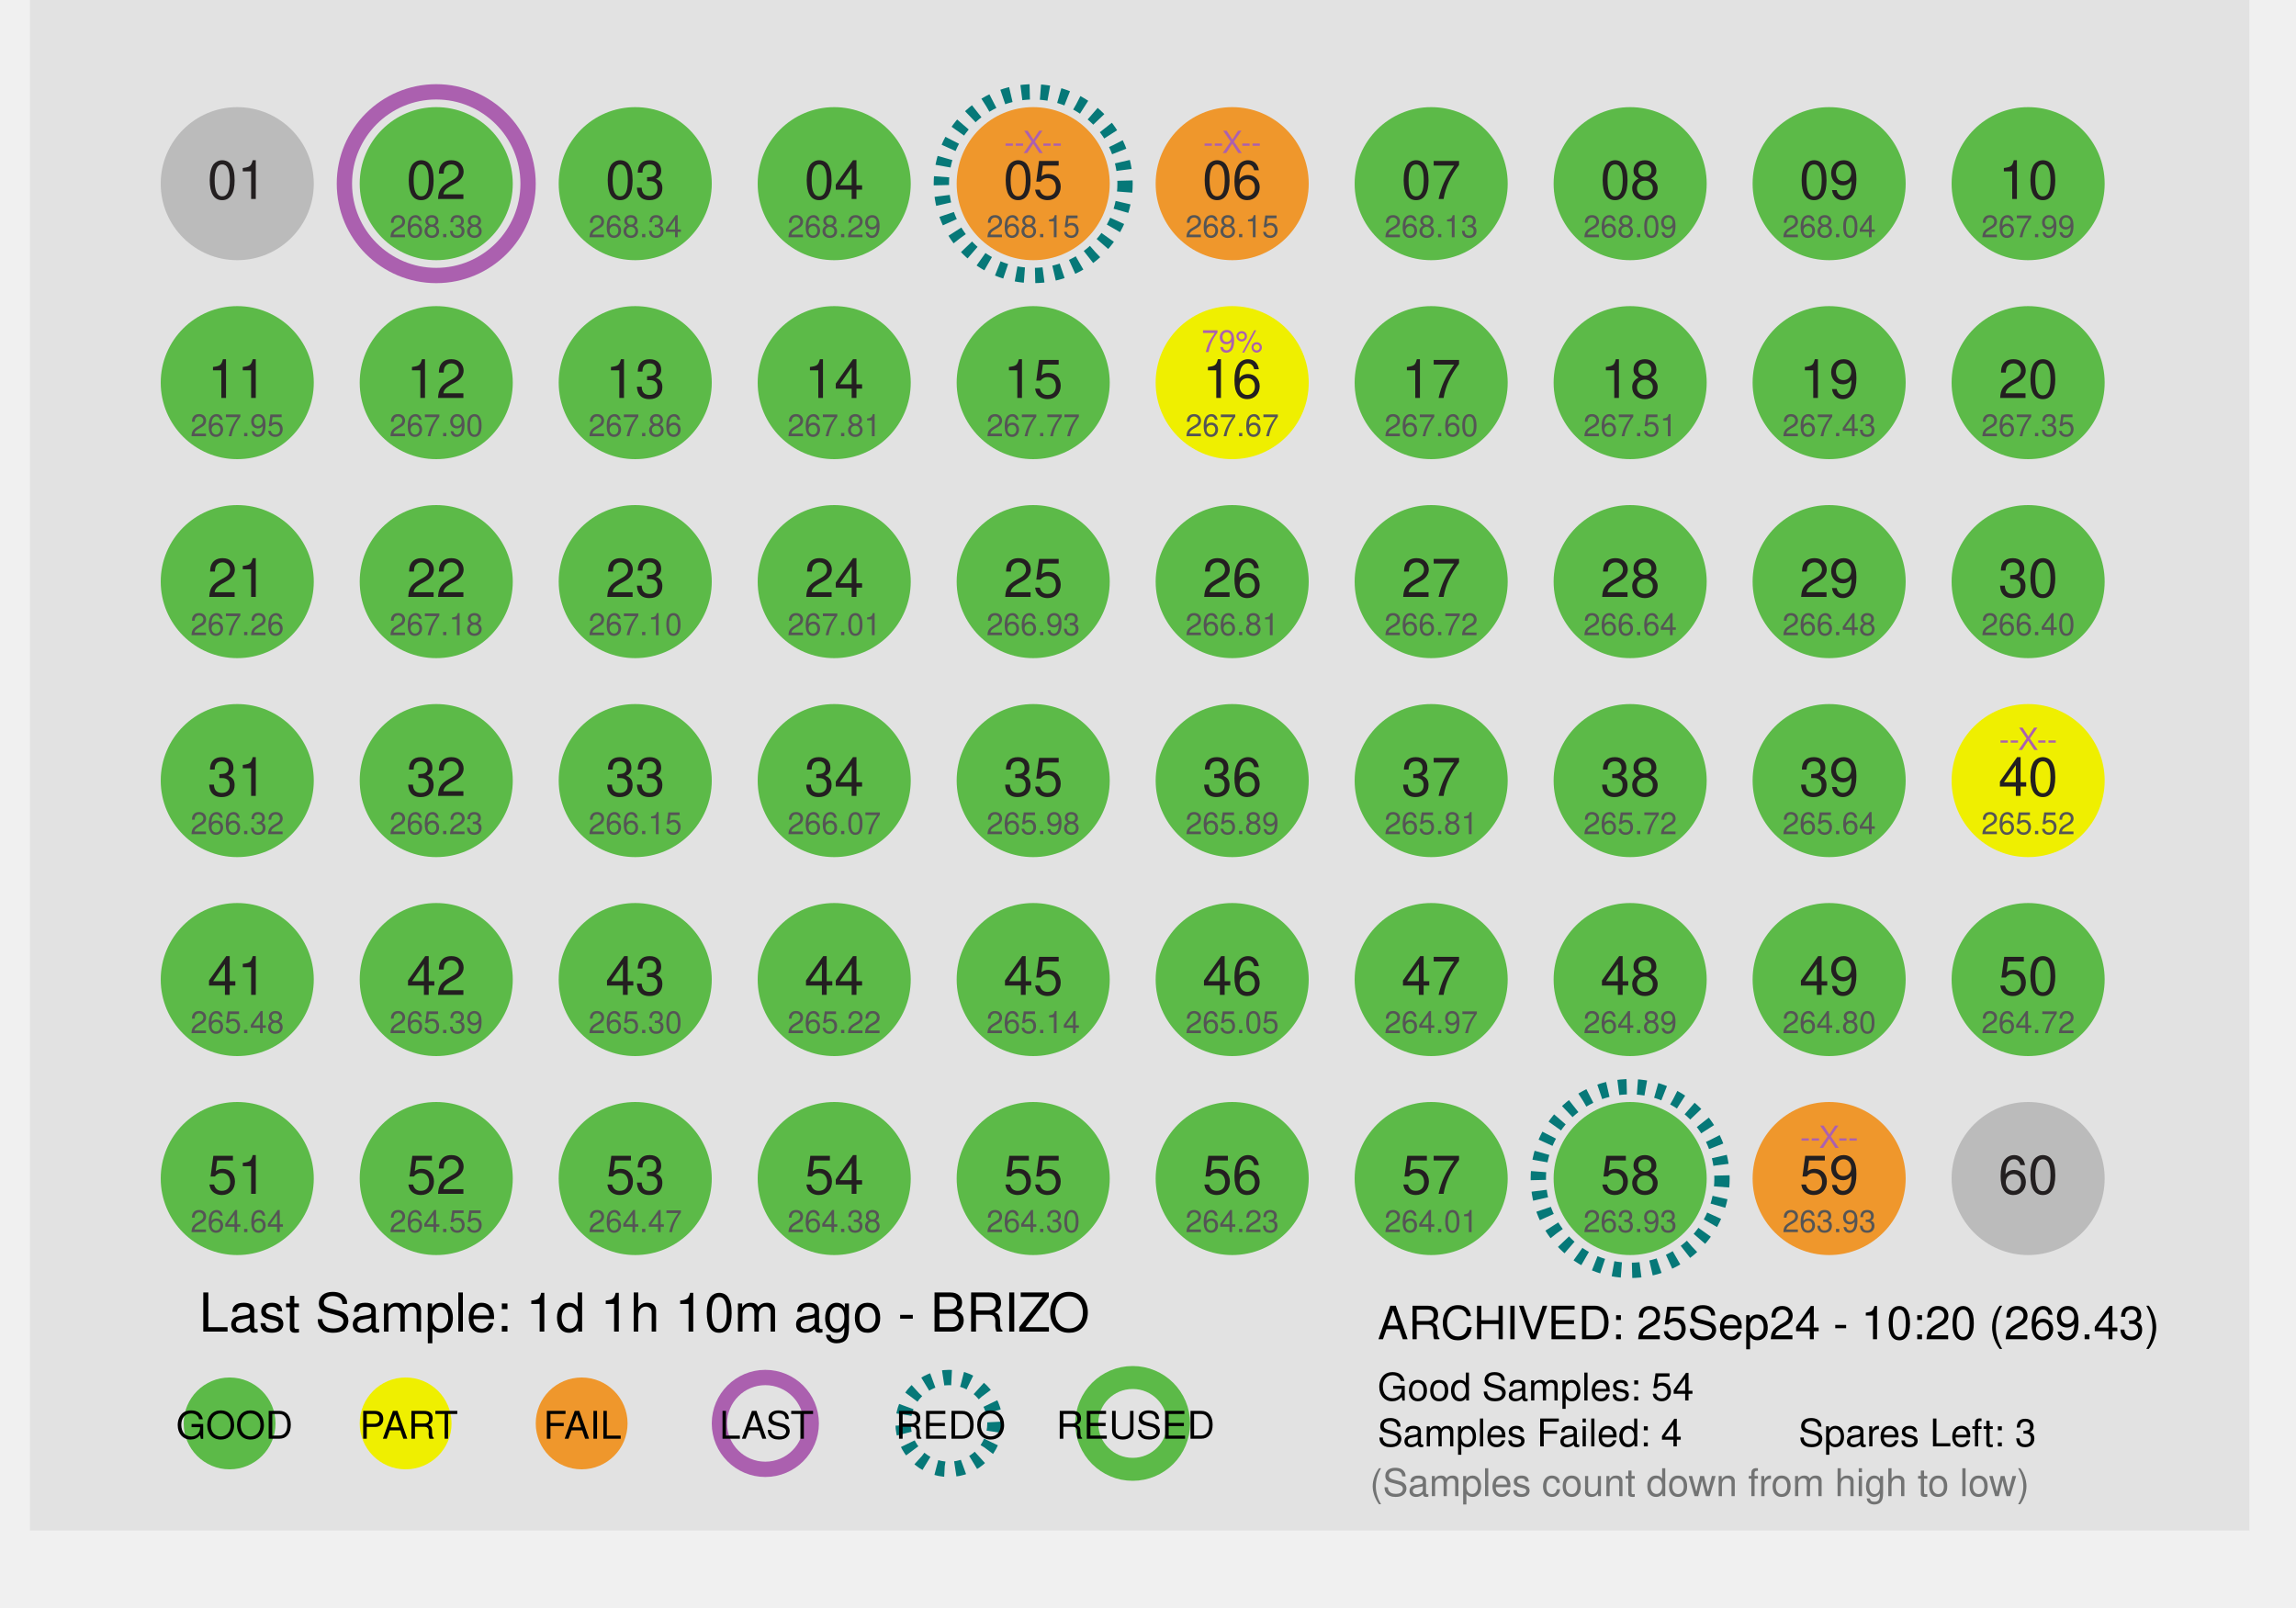
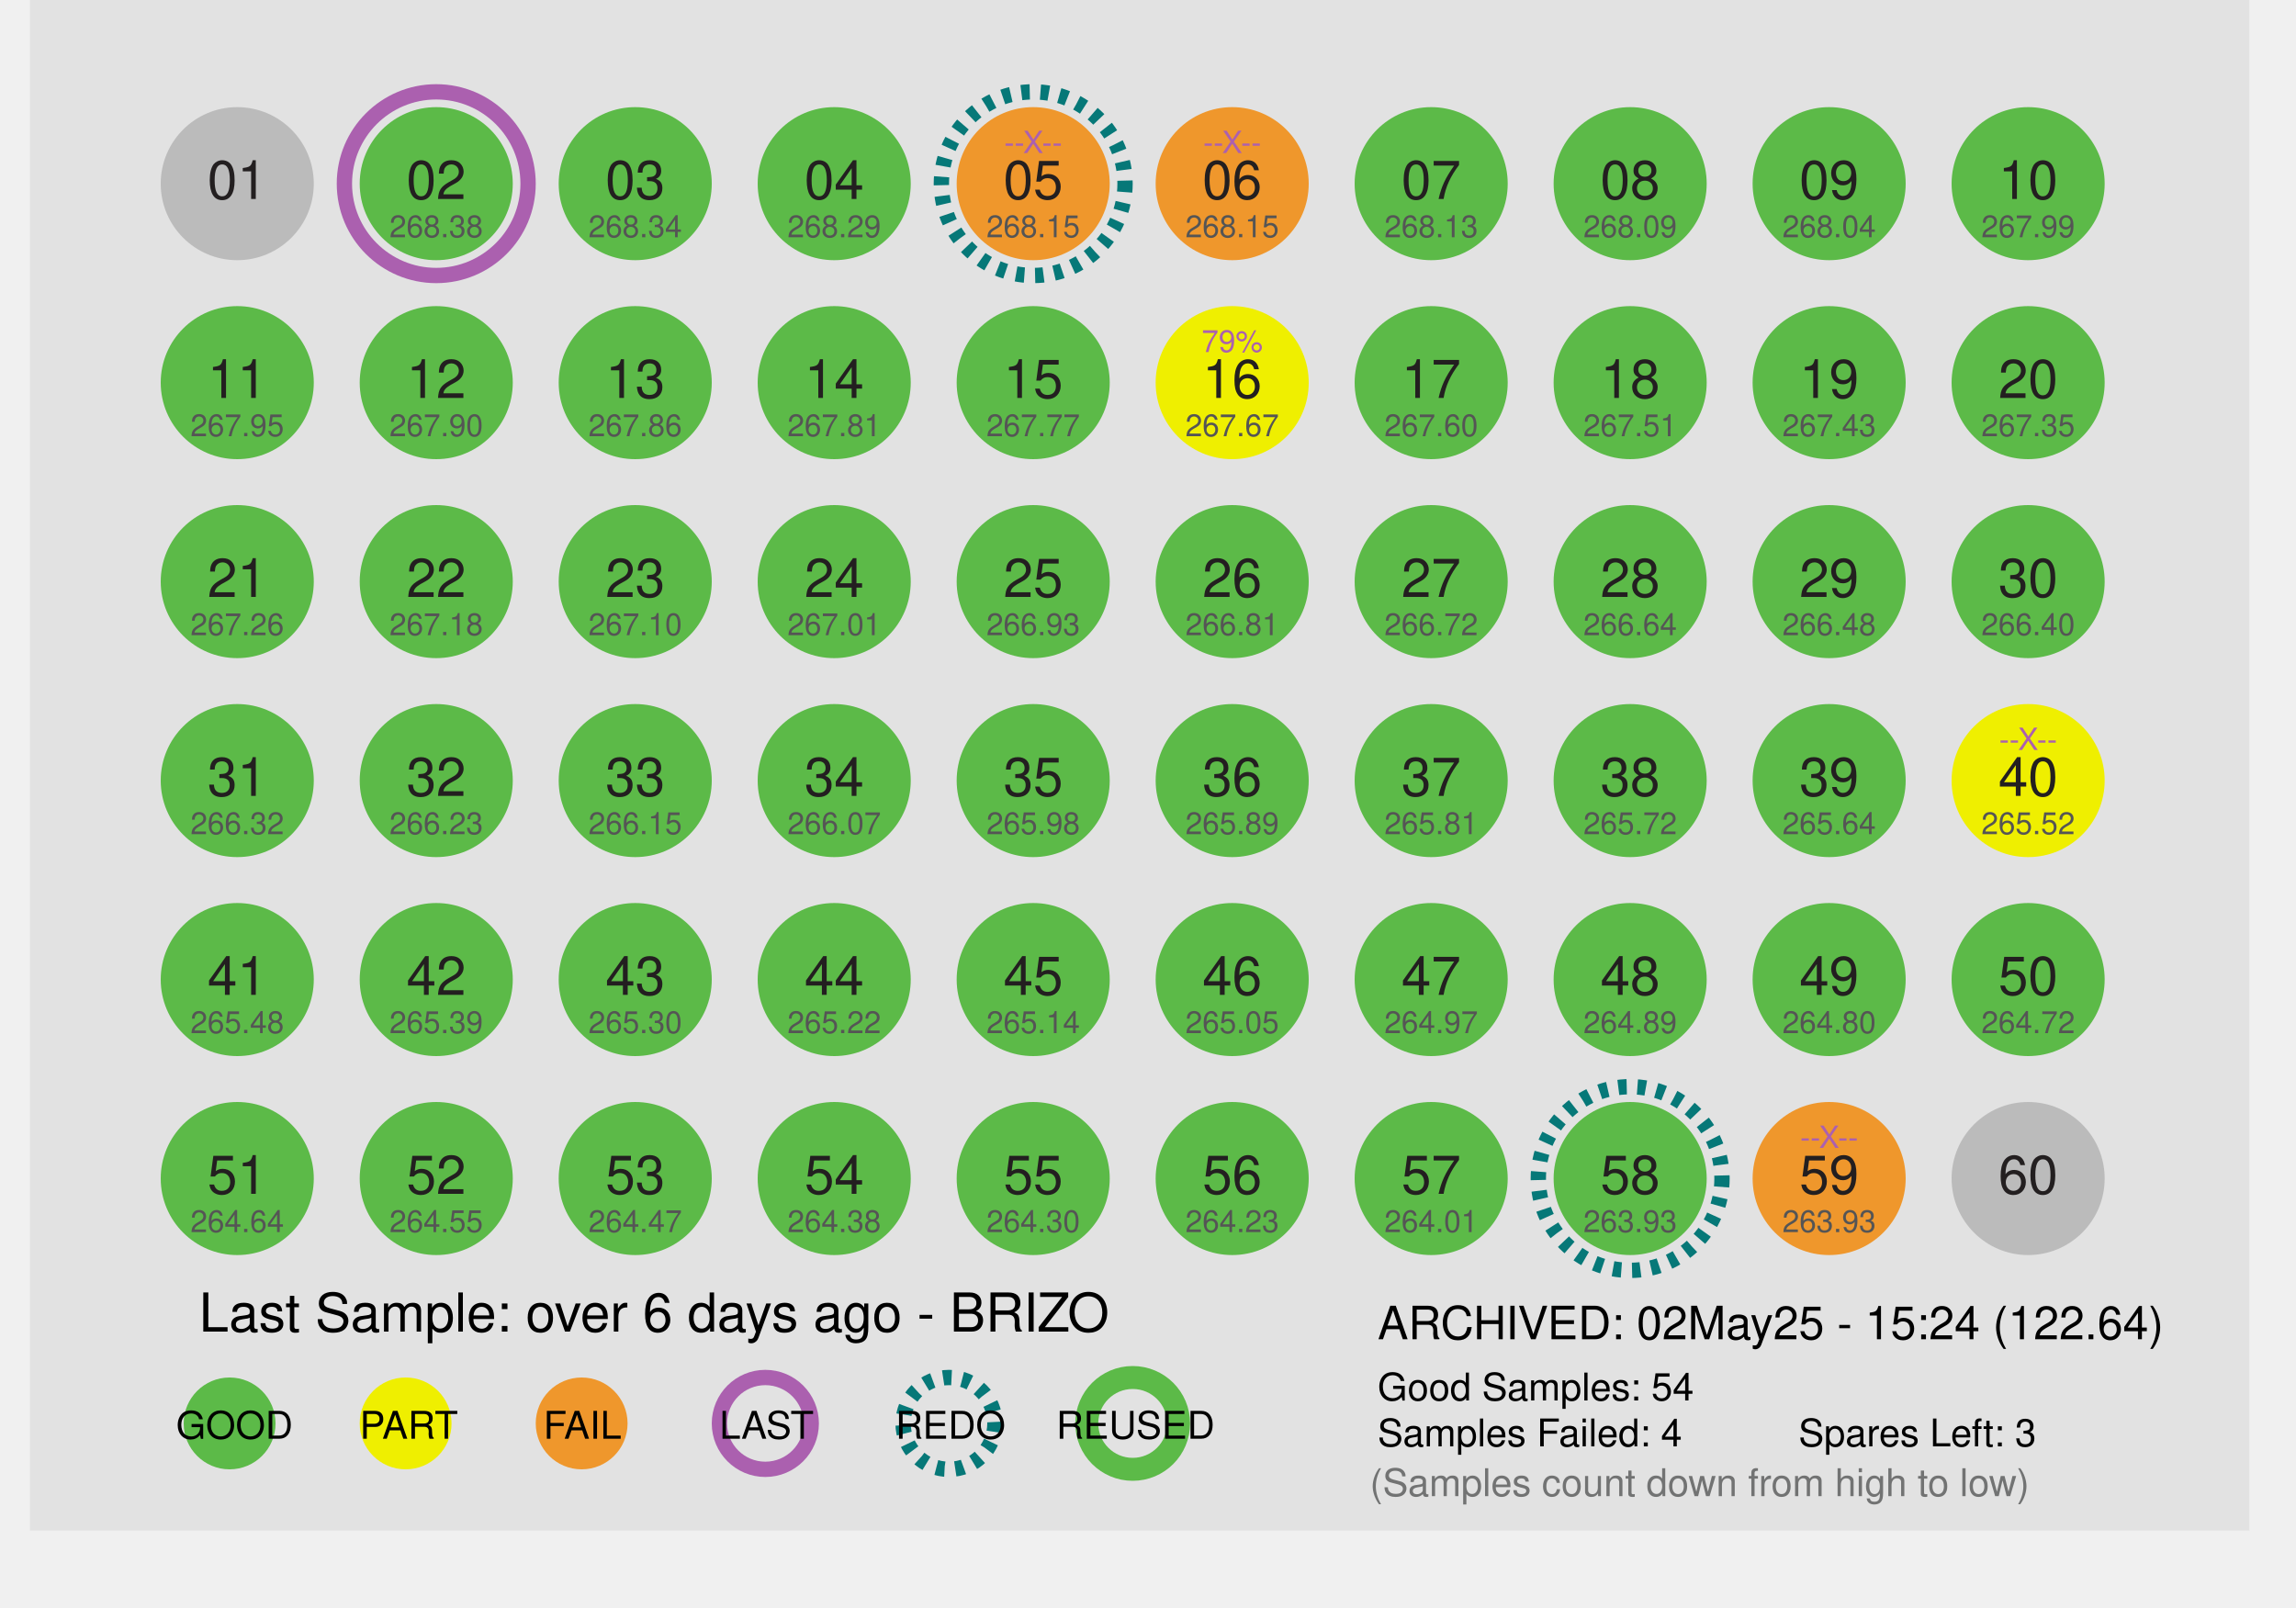
<svg xmlns="http://www.w3.org/2000/svg" id="Layer_1" data-name="Layer 1" x="0px" y="0px" viewBox="0 0 300 210" xml:space="preserve">
  <defs>
    <style>
 .st1 { fill: #dcddde; }
 .st2, .st3 { fill: #fff; }
 .st2 { stroke: #9b509f; }
 .st10, .st2, .st3 { stroke-miterlimit: 10; }
 .st10, .st2 { stroke-width: 2px; }
 .st3 { stroke: #231f20; }
 .st4 { fill: #ef972c; }
 .st5 { fill: #727373; }
 .st6 { fill: #5cba48; }
 .st7, .st8, .st9 { font-size: 7px; }
 .st7, .st8 { fill: #231f20; }
 .te5, .st7, .st9 { font-family: Helvetica; }
 .st8 { font-family: Helvetica-Bold, Helvetica; font-weight: 700; }
 .st9 { fill: #919396; }
 .st10 { fill: none; stroke: #fff; }

 .fill_gray { fill: #bbbbbb; }
 .fill_white { fill: #fff; }
 .stroke_purple { stroke: #ab60af; fill:none; stroke-width: 2px; }
 .stroke_black  { stroke: #000; fill:none; stroke-width: 2px; }
 .stroke_blue  { stroke: #067878; fill:none; stroke-width: 2px; stroke-dasharray:1.1 1.4;}
 .stroke_green  { stroke: #5cba48; fill:none; stroke-width: 3px;}
 .stroke_dash  { stroke-dasharray:1.1 1.4;}
 .stroke_2px { stroke-width: 2px; }
 .stroke_white { fill: none; stroke: #fff; }
 .stroke_none {stroke: none; fill:none};
 .stroke_darkGray { stroke: #231f20; fill: none; stroke-width: 2px;}
 .fill_orange { fill: #ef972c; }
 .fill_yellow { fill: #efef00; }
 .fill_lightgray { fill: #e2e2e2; }
 .thick_orange     { stroke-width:4px; fill:none; stroke: #ef972c; }
 .thick_yellow     { stroke-width:4px; fill:none; stroke: #f7ca0b; }
 .thick_gray       { stroke-width:4px; fill:none; stroke: #bbbbbb; }
 .thick_green      { stroke-width:4px; fill:none; stroke: #5cba48; }
 .fill_green { fill: #5cba48; }
 .font_size4 { font-size: 4px; }
 .font_size5 { font-size: 5px; }
 .font_size6 { font-size: 6px; }
 .font_size7 { font-size: 7px; }
 .font_size9 { font-size: 9px; }
 .fill_red {fill: #e24466; }
 .fill_purple {fill:#ab60af;}
 .fill_darkgray { fill: #555555; }
 .font_helv { font-family: Helvetica; }
 .font_helvBold { font-family: Helvetica-Bold, Helvetica; font-weight: 700; }
 .fill_lightergray { fill: #919396; }
    </style>
  </defs>
  <rect class="fill_lightgray" x="3.91" width="290" height="200" />
  <circle desc="c_big_01" class="stroke_none" cx="31" cy="24" r="12" />
  <circle desc="c_big_02" class="stroke_purple" cx="57" cy="24" r="12" />
  <circle desc="c_big_03" class="stroke_none" cx="83" cy="24" r="12" />
  <circle desc="c_big_04" class="stroke_none" cx="109" cy="24" r="12" />
  <circle desc="c_big_05" class="stroke_blue" cx="135" cy="24" r="12" />
  <circle desc="c_big_06" class="stroke_none" cx="161" cy="24" r="12" />
  <circle desc="c_big_07" class="stroke_none" cx="187" cy="24" r="12" />
  <circle desc="c_big_08" class="stroke_none" cx="213" cy="24" r="12" />
  <circle desc="c_big_09" class="stroke_none" cx="239" cy="24" r="12" />
  <circle desc="c_big_10" class="stroke_none" cx="265" cy="24" r="12" />
  <circle desc="c_big_11" class="stroke_none" cx="31" cy="50" r="12" />
  <circle desc="c_big_12" class="stroke_none" cx="57" cy="50" r="12" />
  <circle desc="c_big_13" class="stroke_none" cx="83" cy="50" r="12" />
  <circle desc="c_big_14" class="stroke_none" cx="109" cy="50" r="12" />
  <circle desc="c_big_15" class="stroke_none" cx="135" cy="50" r="12" />
  <circle desc="c_big_16" class="stroke_none" cx="161" cy="50" r="12" />
  <circle desc="c_big_17" class="stroke_none" cx="187" cy="50" r="12" />
  <circle desc="c_big_18" class="stroke_none" cx="213" cy="50" r="12" />
  <circle desc="c_big_19" class="stroke_none" cx="239" cy="50" r="12" />
  <circle desc="c_big_20" class="stroke_none" cx="265" cy="50" r="12" />
  <circle desc="c_big_21" class="stroke_none" cx="31" cy="76" r="12" />
  <circle desc="c_big_22" class="stroke_none" cx="57" cy="76" r="12" />
  <circle desc="c_big_23" class="stroke_none" cx="83" cy="76" r="12" />
  <circle desc="c_big_24" class="stroke_none" cx="109" cy="76" r="12" />
  <circle desc="c_big_25" class="stroke_none" cx="135" cy="76" r="12" />
  <circle desc="c_big_26" class="stroke_none" cx="161" cy="76" r="12" />
  <circle desc="c_big_27" class="stroke_none" cx="187" cy="76" r="12" />
  <circle desc="c_big_28" class="stroke_none" cx="213" cy="76" r="12" />
  <circle desc="c_big_29" class="stroke_none" cx="239" cy="76" r="12" />
  <circle desc="c_big_30" class="stroke_none" cx="265" cy="76" r="12" />
  <circle desc="c_big_31" class="stroke_none" cx="31" cy="102" r="12" />
  <circle desc="c_big_32" class="stroke_none" cx="57" cy="102" r="12" />
  <circle desc="c_big_33" class="stroke_none" cx="83" cy="102" r="12" />
  <circle desc="c_big_34" class="stroke_none" cx="109" cy="102" r="12" />
  <circle desc="c_big_35" class="stroke_none" cx="135" cy="102" r="12" />
  <circle desc="c_big_36" class="stroke_none" cx="161" cy="102" r="12" />
  <circle desc="c_big_37" class="stroke_none" cx="187" cy="102" r="12" />
  <circle desc="c_big_38" class="stroke_none" cx="213" cy="102" r="12" />
  <circle desc="c_big_39" class="stroke_none" cx="239" cy="102" r="12" />
  <circle desc="c_big_40" class="stroke_none" cx="265" cy="102" r="12" />
  <circle desc="c_big_41" class="stroke_none" cx="31" cy="128" r="12" />
  <circle desc="c_big_42" class="stroke_none" cx="57" cy="128" r="12" />
  <circle desc="c_big_43" class="stroke_none" cx="83" cy="128" r="12" />
  <circle desc="c_big_44" class="stroke_none" cx="109" cy="128" r="12" />
  <circle desc="c_big_45" class="stroke_none" cx="135" cy="128" r="12" />
  <circle desc="c_big_46" class="stroke_none" cx="161" cy="128" r="12" />
  <circle desc="c_big_47" class="stroke_none" cx="187" cy="128" r="12" />
  <circle desc="c_big_48" class="stroke_none" cx="213" cy="128" r="12" />
  <circle desc="c_big_49" class="stroke_none" cx="239" cy="128" r="12" />
  <circle desc="c_big_50" class="stroke_none" cx="265" cy="128" r="12" />
  <circle desc="c_big_51" class="stroke_none" cx="31" cy="154" r="12" />
  <circle desc="c_big_52" class="stroke_none" cx="57" cy="154" r="12" />
  <circle desc="c_big_53" class="stroke_none" cx="83" cy="154" r="12" />
  <circle desc="c_big_54" class="stroke_none" cx="109" cy="154" r="12" />
  <circle desc="c_big_55" class="stroke_none" cx="135" cy="154" r="12" />
  <circle desc="c_big_56" class="stroke_none" cx="161" cy="154" r="12" />
  <circle desc="c_big_57" class="stroke_none" cx="187" cy="154" r="12" />
  <circle desc="c_big_58" class="stroke_blue" cx="213" cy="154" r="12" />
  <circle desc="c_big_59" class="stroke_none" cx="239" cy="154" r="12" />
  <circle desc="c_big_60" class="stroke_none" cx="265" cy="154" r="12" />
  <circle desc="c_small_01" class="fill_gray" cx="31" cy="24" r="10" />
  <circle desc="c_small_02" class="fill_green" cx="57" cy="24" r="10" />
  <circle desc="c_small_03" class="fill_green" cx="83" cy="24" r="10" />
  <circle desc="c_small_04" class="fill_green" cx="109" cy="24" r="10" />
  <circle desc="c_small_05" class="fill_orange" cx="135" cy="24" r="10" />
  <circle desc="c_small_06" class="fill_orange" cx="161" cy="24" r="10" />
  <circle desc="c_small_07" class="fill_green" cx="187" cy="24" r="10" />
  <circle desc="c_small_08" class="fill_green" cx="213" cy="24" r="10" />
  <circle desc="c_small_09" class="fill_green" cx="239" cy="24" r="10" />
  <circle desc="c_small_10" class="fill_green" cx="265" cy="24" r="10" />
  <circle desc="c_small_11" class="fill_green" cx="31" cy="50" r="10" />
  <circle desc="c_small_12" class="fill_green" cx="57" cy="50" r="10" />
  <circle desc="c_small_13" class="fill_green" cx="83" cy="50" r="10" />
  <circle desc="c_small_14" class="fill_green" cx="109" cy="50" r="10" />
  <circle desc="c_small_15" class="fill_green" cx="135" cy="50" r="10" />
  <circle desc="c_small_16" class="fill_yellow" cx="161" cy="50" r="10" />
  <circle desc="c_small_17" class="fill_green" cx="187" cy="50" r="10" />
  <circle desc="c_small_18" class="fill_green" cx="213" cy="50" r="10" />
  <circle desc="c_small_19" class="fill_green" cx="239" cy="50" r="10" />
  <circle desc="c_small_20" class="fill_green" cx="265" cy="50" r="10" />
  <circle desc="c_small_21" class="fill_green" cx="31" cy="76" r="10" />
  <circle desc="c_small_22" class="fill_green" cx="57" cy="76" r="10" />
  <circle desc="c_small_23" class="fill_green" cx="83" cy="76" r="10" />
  <circle desc="c_small_24" class="fill_green" cx="109" cy="76" r="10" />
  <circle desc="c_small_25" class="fill_green" cx="135" cy="76" r="10" />
  <circle desc="c_small_26" class="fill_green" cx="161" cy="76" r="10" />
  <circle desc="c_small_27" class="fill_green" cx="187" cy="76" r="10" />
  <circle desc="c_small_28" class="fill_green" cx="213" cy="76" r="10" />
  <circle desc="c_small_29" class="fill_green" cx="239" cy="76" r="10" />
  <circle desc="c_small_30" class="fill_green" cx="265" cy="76" r="10" />
  <circle desc="c_small_31" class="fill_green" cx="31" cy="102" r="10" />
  <circle desc="c_small_32" class="fill_green" cx="57" cy="102" r="10" />
  <circle desc="c_small_33" class="fill_green" cx="83" cy="102" r="10" />
  <circle desc="c_small_34" class="fill_green" cx="109" cy="102" r="10" />
  <circle desc="c_small_35" class="fill_green" cx="135" cy="102" r="10" />
  <circle desc="c_small_36" class="fill_green" cx="161" cy="102" r="10" />
  <circle desc="c_small_37" class="fill_green" cx="187" cy="102" r="10" />
  <circle desc="c_small_38" class="fill_green" cx="213" cy="102" r="10" />
  <circle desc="c_small_39" class="fill_green" cx="239" cy="102" r="10" />
  <circle desc="c_small_40" class="fill_yellow" cx="265" cy="102" r="10" />
  <circle desc="c_small_41" class="fill_green" cx="31" cy="128" r="10" />
  <circle desc="c_small_42" class="fill_green" cx="57" cy="128" r="10" />
  <circle desc="c_small_43" class="fill_green" cx="83" cy="128" r="10" />
  <circle desc="c_small_44" class="fill_green" cx="109" cy="128" r="10" />
  <circle desc="c_small_45" class="fill_green" cx="135" cy="128" r="10" />
  <circle desc="c_small_46" class="fill_green" cx="161" cy="128" r="10" />
  <circle desc="c_small_47" class="fill_green" cx="187" cy="128" r="10" />
  <circle desc="c_small_48" class="fill_green" cx="213" cy="128" r="10" />
  <circle desc="c_small_49" class="fill_green" cx="239" cy="128" r="10" />
  <circle desc="c_small_50" class="fill_green" cx="265" cy="128" r="10" />
  <circle desc="c_small_51" class="fill_green" cx="31" cy="154" r="10" />
  <circle desc="c_small_52" class="fill_green" cx="57" cy="154" r="10" />
  <circle desc="c_small_53" class="fill_green" cx="83" cy="154" r="10" />
  <circle desc="c_small_54" class="fill_green" cx="109" cy="154" r="10" />
  <circle desc="c_small_55" class="fill_green" cx="135" cy="154" r="10" />
  <circle desc="c_small_56" class="fill_green" cx="161" cy="154" r="10" />
  <circle desc="c_small_57" class="fill_green" cx="187" cy="154" r="10" />
  <circle desc="c_small_58" class="fill_green" cx="213" cy="154" r="10" />
  <circle desc="c_small_59" class="fill_orange" cx="239" cy="154" r="10" />
  <circle desc="c_small_60" class="fill_gray" cx="265" cy="154" r="10" />
  <text desc="t_label_01" class="st7" text-anchor="middle" transform="translate(31 26)">01</text>
  <text desc="t_label_02" class="st7" text-anchor="middle" transform="translate(57 26)">02</text>
  <text desc="t_label_03" class="st7" text-anchor="middle" transform="translate(83 26)">03</text>
  <text desc="t_label_04" class="st7" text-anchor="middle" transform="translate(109 26)">04</text>
  <text desc="t_label_05" class="st7" text-anchor="middle" transform="translate(135 26)">05</text>
  <text desc="t_label_06" class="st7" text-anchor="middle" transform="translate(161 26)">06</text>
  <text desc="t_label_07" class="st7" text-anchor="middle" transform="translate(187 26)">07</text>
  <text desc="t_label_08" class="st7" text-anchor="middle" transform="translate(213 26)">08</text>
  <text desc="t_label_09" class="st7" text-anchor="middle" transform="translate(239 26)">09</text>
  <text desc="t_label_10" class="st7" text-anchor="middle" transform="translate(265 26)">10</text>
  <text desc="t_label_11" class="st7" text-anchor="middle" transform="translate(31 52)">11</text>
  <text desc="t_label_12" class="st7" text-anchor="middle" transform="translate(57 52)">12</text>
  <text desc="t_label_13" class="st7" text-anchor="middle" transform="translate(83 52)">13</text>
  <text desc="t_label_14" class="st7" text-anchor="middle" transform="translate(109 52)">14</text>
  <text desc="t_label_15" class="st7" text-anchor="middle" transform="translate(135 52)">15</text>
  <text desc="t_label_16" class="st7" text-anchor="middle" transform="translate(161 52)">16</text>
  <text desc="t_label_17" class="st7" text-anchor="middle" transform="translate(187 52)">17</text>
  <text desc="t_label_18" class="st7" text-anchor="middle" transform="translate(213 52)">18</text>
  <text desc="t_label_19" class="st7" text-anchor="middle" transform="translate(239 52)">19</text>
  <text desc="t_label_20" class="st7" text-anchor="middle" transform="translate(265 52)">20</text>
  <text desc="t_label_21" class="st7" text-anchor="middle" transform="translate(31 78)">21</text>
  <text desc="t_label_22" class="st7" text-anchor="middle" transform="translate(57 78)">22</text>
  <text desc="t_label_23" class="st7" text-anchor="middle" transform="translate(83 78)">23</text>
  <text desc="t_label_24" class="st7" text-anchor="middle" transform="translate(109 78)">24</text>
  <text desc="t_label_25" class="st7" text-anchor="middle" transform="translate(135 78)">25</text>
  <text desc="t_label_26" class="st7" text-anchor="middle" transform="translate(161 78)">26</text>
  <text desc="t_label_27" class="st7" text-anchor="middle" transform="translate(187 78)">27</text>
  <text desc="t_label_28" class="st7" text-anchor="middle" transform="translate(213 78)">28</text>
  <text desc="t_label_29" class="st7" text-anchor="middle" transform="translate(239 78)">29</text>
  <text desc="t_label_30" class="st7" text-anchor="middle" transform="translate(265 78)">30</text>
  <text desc="t_label_31" class="st7" text-anchor="middle" transform="translate(31 104)">31</text>
  <text desc="t_label_32" class="st7" text-anchor="middle" transform="translate(57 104)">32</text>
  <text desc="t_label_33" class="st7" text-anchor="middle" transform="translate(83 104)">33</text>
  <text desc="t_label_34" class="st7" text-anchor="middle" transform="translate(109 104)">34</text>
  <text desc="t_label_35" class="st7" text-anchor="middle" transform="translate(135 104)">35</text>
  <text desc="t_label_36" class="st7" text-anchor="middle" transform="translate(161 104)">36</text>
  <text desc="t_label_37" class="st7" text-anchor="middle" transform="translate(187 104)">37</text>
  <text desc="t_label_38" class="st7" text-anchor="middle" transform="translate(213 104)">38</text>
  <text desc="t_label_39" class="st7" text-anchor="middle" transform="translate(239 104)">39</text>
  <text desc="t_label_40" class="st7" text-anchor="middle" transform="translate(265 104)">40</text>
  <text desc="t_label_41" class="st7" text-anchor="middle" transform="translate(31 130)">41</text>
  <text desc="t_label_42" class="st7" text-anchor="middle" transform="translate(57 130)">42</text>
  <text desc="t_label_43" class="st7" text-anchor="middle" transform="translate(83 130)">43</text>
  <text desc="t_label_44" class="st7" text-anchor="middle" transform="translate(109 130)">44</text>
  <text desc="t_label_45" class="st7" text-anchor="middle" transform="translate(135 130)">45</text>
  <text desc="t_label_46" class="st7" text-anchor="middle" transform="translate(161 130)">46</text>
  <text desc="t_label_47" class="st7" text-anchor="middle" transform="translate(187 130)">47</text>
  <text desc="t_label_48" class="st7" text-anchor="middle" transform="translate(213 130)">48</text>
  <text desc="t_label_49" class="st7" text-anchor="middle" transform="translate(239 130)">49</text>
  <text desc="t_label_50" class="st7" text-anchor="middle" transform="translate(265 130)">50</text>
  <text desc="t_label_51" class="st7" text-anchor="middle" transform="translate(31 156)">51</text>
  <text desc="t_label_52" class="st7" text-anchor="middle" transform="translate(57 156)">52</text>
  <text desc="t_label_53" class="st7" text-anchor="middle" transform="translate(83 156)">53</text>
  <text desc="t_label_54" class="st7" text-anchor="middle" transform="translate(109 156)">54</text>
  <text desc="t_label_55" class="st7" text-anchor="middle" transform="translate(135 156)">55</text>
  <text desc="t_label_56" class="st7" text-anchor="middle" transform="translate(161 156)">56</text>
  <text desc="t_label_57" class="st7" text-anchor="middle" transform="translate(187 156)">57</text>
  <text desc="t_label_58" class="st7" text-anchor="middle" transform="translate(213 156)">58</text>
  <text desc="t_label_59" class="st7" text-anchor="middle" transform="translate(239 156)">59</text>
  <text desc="t_label_60" class="st7" text-anchor="middle" transform="translate(265 156)">60</text>
  <text desc="pct_label_01" text-anchor="middle" class="te5 font_size4 fill_purple" transform="translate(31 20)" />
  <text desc="pct_label_02" text-anchor="middle" class="te5 font_size4 fill_purple" transform="translate(57 20)" />
  <text desc="pct_label_03" text-anchor="middle" class="te5 font_size4 fill_purple" transform="translate(83 20)" />
  <text desc="pct_label_04" text-anchor="middle" class="te5 font_size4 fill_purple" transform="translate(109 20)" />
  <text desc="pct_label_05" text-anchor="middle" class="te5 font_size4 fill_purple" transform="translate(135 20)">--X--</text>
  <text desc="pct_label_06" text-anchor="middle" class="te5 font_size4 fill_purple" transform="translate(161 20)">--X--</text>
  <text desc="pct_label_07" text-anchor="middle" class="te5 font_size4 fill_purple" transform="translate(187 20)" />
  <text desc="pct_label_08" text-anchor="middle" class="te5 font_size4 fill_purple" transform="translate(213 20)" />
  <text desc="pct_label_09" text-anchor="middle" class="te5 font_size4 fill_purple" transform="translate(239 20)" />
  <text desc="pct_label_10" text-anchor="middle" class="te5 font_size4 fill_purple" transform="translate(265 20)" />
  <text desc="pct_label_11" text-anchor="middle" class="te5 font_size4 fill_purple" transform="translate(31 46)" />
  <text desc="pct_label_12" text-anchor="middle" class="te5 font_size4 fill_purple" transform="translate(57 46)" />
  <text desc="pct_label_13" text-anchor="middle" class="te5 font_size4 fill_purple" transform="translate(83 46)" />
  <text desc="pct_label_14" text-anchor="middle" class="te5 font_size4 fill_purple" transform="translate(109 46)" />
  <text desc="pct_label_15" text-anchor="middle" class="te5 font_size4 fill_purple" transform="translate(135 46)" />
  <text desc="pct_label_16" text-anchor="middle" class="te5 font_size4 fill_purple" transform="translate(161 46)">79%</text>
  <text desc="pct_label_17" text-anchor="middle" class="te5 font_size4 fill_purple" transform="translate(187 46)" />
  <text desc="pct_label_18" text-anchor="middle" class="te5 font_size4 fill_purple" transform="translate(213 46)" />
  <text desc="pct_label_19" text-anchor="middle" class="te5 font_size4 fill_purple" transform="translate(239 46)" />
  <text desc="pct_label_20" text-anchor="middle" class="te5 font_size4 fill_purple" transform="translate(265 46)" />
  <text desc="pct_label_21" text-anchor="middle" class="te5 font_size4 fill_purple" transform="translate(31 72)" />
  <text desc="pct_label_22" text-anchor="middle" class="te5 font_size4 fill_purple" transform="translate(57 72)" />
  <text desc="pct_label_23" text-anchor="middle" class="te5 font_size4 fill_purple" transform="translate(83 72)" />
  <text desc="pct_label_24" text-anchor="middle" class="te5 font_size4 fill_purple" transform="translate(109 72)" />
  <text desc="pct_label_25" text-anchor="middle" class="te5 font_size4 fill_purple" transform="translate(135 72)" />
  <text desc="pct_label_26" text-anchor="middle" class="te5 font_size4 fill_purple" transform="translate(161 72)" />
  <text desc="pct_label_27" text-anchor="middle" class="te5 font_size4 fill_purple" transform="translate(187 72)" />
  <text desc="pct_label_28" text-anchor="middle" class="te5 font_size4 fill_purple" transform="translate(213 72)" />
  <text desc="pct_label_29" text-anchor="middle" class="te5 font_size4 fill_purple" transform="translate(239 72)" />
  <text desc="pct_label_30" text-anchor="middle" class="te5 font_size4 fill_purple" transform="translate(265 72)" />
  <text desc="pct_label_31" text-anchor="middle" class="te5 font_size4 fill_purple" transform="translate(31 98)" />
  <text desc="pct_label_32" text-anchor="middle" class="te5 font_size4 fill_purple" transform="translate(57 98)" />
  <text desc="pct_label_33" text-anchor="middle" class="te5 font_size4 fill_purple" transform="translate(83 98)" />
  <text desc="pct_label_34" text-anchor="middle" class="te5 font_size4 fill_purple" transform="translate(109 98)" />
  <text desc="pct_label_35" text-anchor="middle" class="te5 font_size4 fill_purple" transform="translate(135 98)" />
  <text desc="pct_label_36" text-anchor="middle" class="te5 font_size4 fill_purple" transform="translate(161 98)" />
  <text desc="pct_label_37" text-anchor="middle" class="te5 font_size4 fill_purple" transform="translate(187 98)" />
  <text desc="pct_label_38" text-anchor="middle" class="te5 font_size4 fill_purple" transform="translate(213 98)" />
  <text desc="pct_label_39" text-anchor="middle" class="te5 font_size4 fill_purple" transform="translate(239 98)" />
  <text desc="pct_label_40" text-anchor="middle" class="te5 font_size4 fill_purple" transform="translate(265 98)">--X--</text>
  <text desc="pct_label_41" text-anchor="middle" class="te5 font_size4 fill_purple" transform="translate(31 124)" />
  <text desc="pct_label_42" text-anchor="middle" class="te5 font_size4 fill_purple" transform="translate(57 124)" />
  <text desc="pct_label_43" text-anchor="middle" class="te5 font_size4 fill_purple" transform="translate(83 124)" />
  <text desc="pct_label_44" text-anchor="middle" class="te5 font_size4 fill_purple" transform="translate(109 124)" />
  <text desc="pct_label_45" text-anchor="middle" class="te5 font_size4 fill_purple" transform="translate(135 124)" />
  <text desc="pct_label_46" text-anchor="middle" class="te5 font_size4 fill_purple" transform="translate(161 124)" />
  <text desc="pct_label_47" text-anchor="middle" class="te5 font_size4 fill_purple" transform="translate(187 124)" />
  <text desc="pct_label_48" text-anchor="middle" class="te5 font_size4 fill_purple" transform="translate(213 124)" />
  <text desc="pct_label_49" text-anchor="middle" class="te5 font_size4 fill_purple" transform="translate(239 124)" />
  <text desc="pct_label_50" text-anchor="middle" class="te5 font_size4 fill_purple" transform="translate(265 124)" />
  <text desc="pct_label_51" text-anchor="middle" class="te5 font_size4 fill_purple" transform="translate(31 150)" />
  <text desc="pct_label_52" text-anchor="middle" class="te5 font_size4 fill_purple" transform="translate(57 150)" />
  <text desc="pct_label_53" text-anchor="middle" class="te5 font_size4 fill_purple" transform="translate(83 150)" />
  <text desc="pct_label_54" text-anchor="middle" class="te5 font_size4 fill_purple" transform="translate(109 150)" />
  <text desc="pct_label_55" text-anchor="middle" class="te5 font_size4 fill_purple" transform="translate(135 150)" />
  <text desc="pct_label_56" text-anchor="middle" class="te5 font_size4 fill_purple" transform="translate(161 150)" />
  <text desc="pct_label_57" text-anchor="middle" class="te5 font_size4 fill_purple" transform="translate(187 150)" />
  <text desc="pct_label_58" text-anchor="middle" class="te5 font_size4 fill_purple" transform="translate(213 150)" />
  <text desc="pct_label_59" text-anchor="middle" class="te5 font_size4 fill_purple" transform="translate(239 150)">--X--</text>
  <text desc="pct_label_60" text-anchor="middle" class="te5 font_size4 fill_purple" transform="translate(265 150)" />
  <text desc="time_label_01" text-anchor="middle" class="te5 font_size4 fill_darkgray" transform="translate(31 31)" />
  <text desc="time_label_02" text-anchor="middle" class="te5 font_size4 fill_darkgray" transform="translate(57 31)">268.38</text>
  <text desc="time_label_03" text-anchor="middle" class="te5 font_size4 fill_darkgray" transform="translate(83 31)">268.34</text>
  <text desc="time_label_04" text-anchor="middle" class="te5 font_size4 fill_darkgray" transform="translate(109 31)">268.29</text>
  <text desc="time_label_05" text-anchor="middle" class="te5 font_size4 fill_darkgray" transform="translate(135 31)">268.15</text>
  <text desc="time_label_06" text-anchor="middle" class="te5 font_size4 fill_darkgray" transform="translate(161 31)">268.15</text>
  <text desc="time_label_07" text-anchor="middle" class="te5 font_size4 fill_darkgray" transform="translate(187 31)">268.13</text>
  <text desc="time_label_08" text-anchor="middle" class="te5 font_size4 fill_darkgray" transform="translate(213 31)">268.09</text>
  <text desc="time_label_09" text-anchor="middle" class="te5 font_size4 fill_darkgray" transform="translate(239 31)">268.04</text>
  <text desc="time_label_10" text-anchor="middle" class="te5 font_size4 fill_darkgray" transform="translate(265 31)">267.99</text>
  <text desc="time_label_11" text-anchor="middle" class="te5 font_size4 fill_darkgray" transform="translate(31 57)">267.95</text>
  <text desc="time_label_12" text-anchor="middle" class="te5 font_size4 fill_darkgray" transform="translate(57 57)">267.90</text>
  <text desc="time_label_13" text-anchor="middle" class="te5 font_size4 fill_darkgray" transform="translate(83 57)">267.86</text>
  <text desc="time_label_14" text-anchor="middle" class="te5 font_size4 fill_darkgray" transform="translate(109 57)">267.81</text>
  <text desc="time_label_15" text-anchor="middle" class="te5 font_size4 fill_darkgray" transform="translate(135 57)">267.77</text>
  <text desc="time_label_16" text-anchor="middle" class="te5 font_size4 fill_darkgray" transform="translate(161 57)">267.67</text>
  <text desc="time_label_17" text-anchor="middle" class="te5 font_size4 fill_darkgray" transform="translate(187 57)">267.60</text>
  <text desc="time_label_18" text-anchor="middle" class="te5 font_size4 fill_darkgray" transform="translate(213 57)">267.51</text>
  <text desc="time_label_19" text-anchor="middle" class="te5 font_size4 fill_darkgray" transform="translate(239 57)">267.43</text>
  <text desc="time_label_20" text-anchor="middle" class="te5 font_size4 fill_darkgray" transform="translate(265 57)">267.35</text>
  <text desc="time_label_21" text-anchor="middle" class="te5 font_size4 fill_darkgray" transform="translate(31 83)">267.26</text>
  <text desc="time_label_22" text-anchor="middle" class="te5 font_size4 fill_darkgray" transform="translate(57 83)">267.18</text>
  <text desc="time_label_23" text-anchor="middle" class="te5 font_size4 fill_darkgray" transform="translate(83 83)">267.10</text>
  <text desc="time_label_24" text-anchor="middle" class="te5 font_size4 fill_darkgray" transform="translate(109 83)">267.01</text>
  <text desc="time_label_25" text-anchor="middle" class="te5 font_size4 fill_darkgray" transform="translate(135 83)">266.93</text>
  <text desc="time_label_26" text-anchor="middle" class="te5 font_size4 fill_darkgray" transform="translate(161 83)">266.81</text>
  <text desc="time_label_27" text-anchor="middle" class="te5 font_size4 fill_darkgray" transform="translate(187 83)">266.72</text>
  <text desc="time_label_28" text-anchor="middle" class="te5 font_size4 fill_darkgray" transform="translate(213 83)">266.64</text>
  <text desc="time_label_29" text-anchor="middle" class="te5 font_size4 fill_darkgray" transform="translate(239 83)">266.48</text>
  <text desc="time_label_30" text-anchor="middle" class="te5 font_size4 fill_darkgray" transform="translate(265 83)">266.40</text>
  <text desc="time_label_31" text-anchor="middle" class="te5 font_size4 fill_darkgray" transform="translate(31 109)">266.32</text>
  <text desc="time_label_32" text-anchor="middle" class="te5 font_size4 fill_darkgray" transform="translate(57 109)">266.23</text>
  <text desc="time_label_33" text-anchor="middle" class="te5 font_size4 fill_darkgray" transform="translate(83 109)">266.15</text>
  <text desc="time_label_34" text-anchor="middle" class="te5 font_size4 fill_darkgray" transform="translate(109 109)">266.07</text>
  <text desc="time_label_35" text-anchor="middle" class="te5 font_size4 fill_darkgray" transform="translate(135 109)">265.98</text>
  <text desc="time_label_36" text-anchor="middle" class="te5 font_size4 fill_darkgray" transform="translate(161 109)">265.89</text>
  <text desc="time_label_37" text-anchor="middle" class="te5 font_size4 fill_darkgray" transform="translate(187 109)">265.81</text>
  <text desc="time_label_38" text-anchor="middle" class="te5 font_size4 fill_darkgray" transform="translate(213 109)">265.72</text>
  <text desc="time_label_39" text-anchor="middle" class="te5 font_size4 fill_darkgray" transform="translate(239 109)">265.64</text>
  <text desc="time_label_40" text-anchor="middle" class="te5 font_size4 fill_darkgray" transform="translate(265 109)">265.52</text>
  <text desc="time_label_41" text-anchor="middle" class="te5 font_size4 fill_darkgray" transform="translate(31 135)">265.48</text>
  <text desc="time_label_42" text-anchor="middle" class="te5 font_size4 fill_darkgray" transform="translate(57 135)">265.39</text>
  <text desc="time_label_43" text-anchor="middle" class="te5 font_size4 fill_darkgray" transform="translate(83 135)">265.30</text>
  <text desc="time_label_44" text-anchor="middle" class="te5 font_size4 fill_darkgray" transform="translate(109 135)">265.22</text>
  <text desc="time_label_45" text-anchor="middle" class="te5 font_size4 fill_darkgray" transform="translate(135 135)">265.14</text>
  <text desc="time_label_46" text-anchor="middle" class="te5 font_size4 fill_darkgray" transform="translate(161 135)">265.05</text>
  <text desc="time_label_47" text-anchor="middle" class="te5 font_size4 fill_darkgray" transform="translate(187 135)">264.97</text>
  <text desc="time_label_48" text-anchor="middle" class="te5 font_size4 fill_darkgray" transform="translate(213 135)">264.89</text>
  <text desc="time_label_49" text-anchor="middle" class="te5 font_size4 fill_darkgray" transform="translate(239 135)">264.80</text>
  <text desc="time_label_50" text-anchor="middle" class="te5 font_size4 fill_darkgray" transform="translate(265 135)">264.72</text>
  <text desc="time_label_51" text-anchor="middle" class="te5 font_size4 fill_darkgray" transform="translate(31 161)">264.64</text>
  <text desc="time_label_52" text-anchor="middle" class="te5 font_size4 fill_darkgray" transform="translate(57 161)">264.55</text>
  <text desc="time_label_53" text-anchor="middle" class="te5 font_size4 fill_darkgray" transform="translate(83 161)">264.47</text>
  <text desc="time_label_54" text-anchor="middle" class="te5 font_size4 fill_darkgray" transform="translate(109 161)">264.38</text>
  <text desc="time_label_55" text-anchor="middle" class="te5 font_size4 fill_darkgray" transform="translate(135 161)">264.30</text>
  <text desc="time_label_56" text-anchor="middle" class="te5 font_size4 fill_darkgray" transform="translate(161 161)">264.23</text>
  <text desc="time_label_57" text-anchor="middle" class="te5 font_size4 fill_darkgray" transform="translate(187 161)">264.01</text>
  <text desc="time_label_58" text-anchor="middle" class="te5 font_size4 fill_darkgray" transform="translate(213 161)">263.93</text>
  <text desc="time_label_59" text-anchor="middle" class="te5 font_size4 fill_darkgray" transform="translate(239 161)">263.93</text>
  <text desc="time_label_60" text-anchor="middle" class="te5 font_size4 fill_darkgray" transform="translate(265 161)" />
-   <text class="font_helv font_size7" transform="translate(26 174)">Last Sample: 1d 1h 10m ago - BRIZO</text>
-   <text class="font_helv font_size6" transform="translate(180 175)">ARCHIVED: 25Sep24 - 10:20 (269.43)</text>
+   <text class="font_helv font_size7" transform="translate(26 174)">Last Sample: over 6 days ago - BRIZO</text>
+   <text class="font_helv font_size6" transform="translate(180 175)">ARCHIVED: 02May25 - 15:24 (122.64)</text>
  <text class="te5 font_size5" transform="translate(180 183)">Good Samples: 54 </text>
  <text class="te5 font_size5" transform="translate(180 189)">Samples Failed: 4</text>
  <text class="te5 font_size5" transform="translate(235 189)">Spares Left: 3</text>
  <text class="te5 st5 font_size5" transform="translate(179 195.5)">(Samples count down from high to low)</text>
  <circle class="fill_green" cx="30" cy="186" r="6" />
  <text class="te5 font_size5" transform="translate(23.0 188)">GOOD</text>
  <circle class="fill_yellow" cx="53" cy="186" r="6" />
  <text class="te5 font_size5" transform="translate(47.0 188)">PART</text>
  <circle class="fill_orange" cx="76" cy="186" r="6" />
  <text class="te5 font_size5" transform="translate(71.0 188)">FAIL</text>
  <circle class="stroke_purple" cx="100" cy="186" r="6" />
  <text class="te5 font_size5" transform="translate(94.0 188)">LAST</text>
  <circle class="stroke_blue stroke_dash" cx="124" cy="186" r="6" />
  <text class="te5 font_size5" transform="translate(117.0 188)">REDO</text>
  <circle class="stroke_green" cx="148" cy="186" r="6" />
  <text class="te5 font_size5" transform="translate(138.0 188)">REUSED</text>
</svg>
